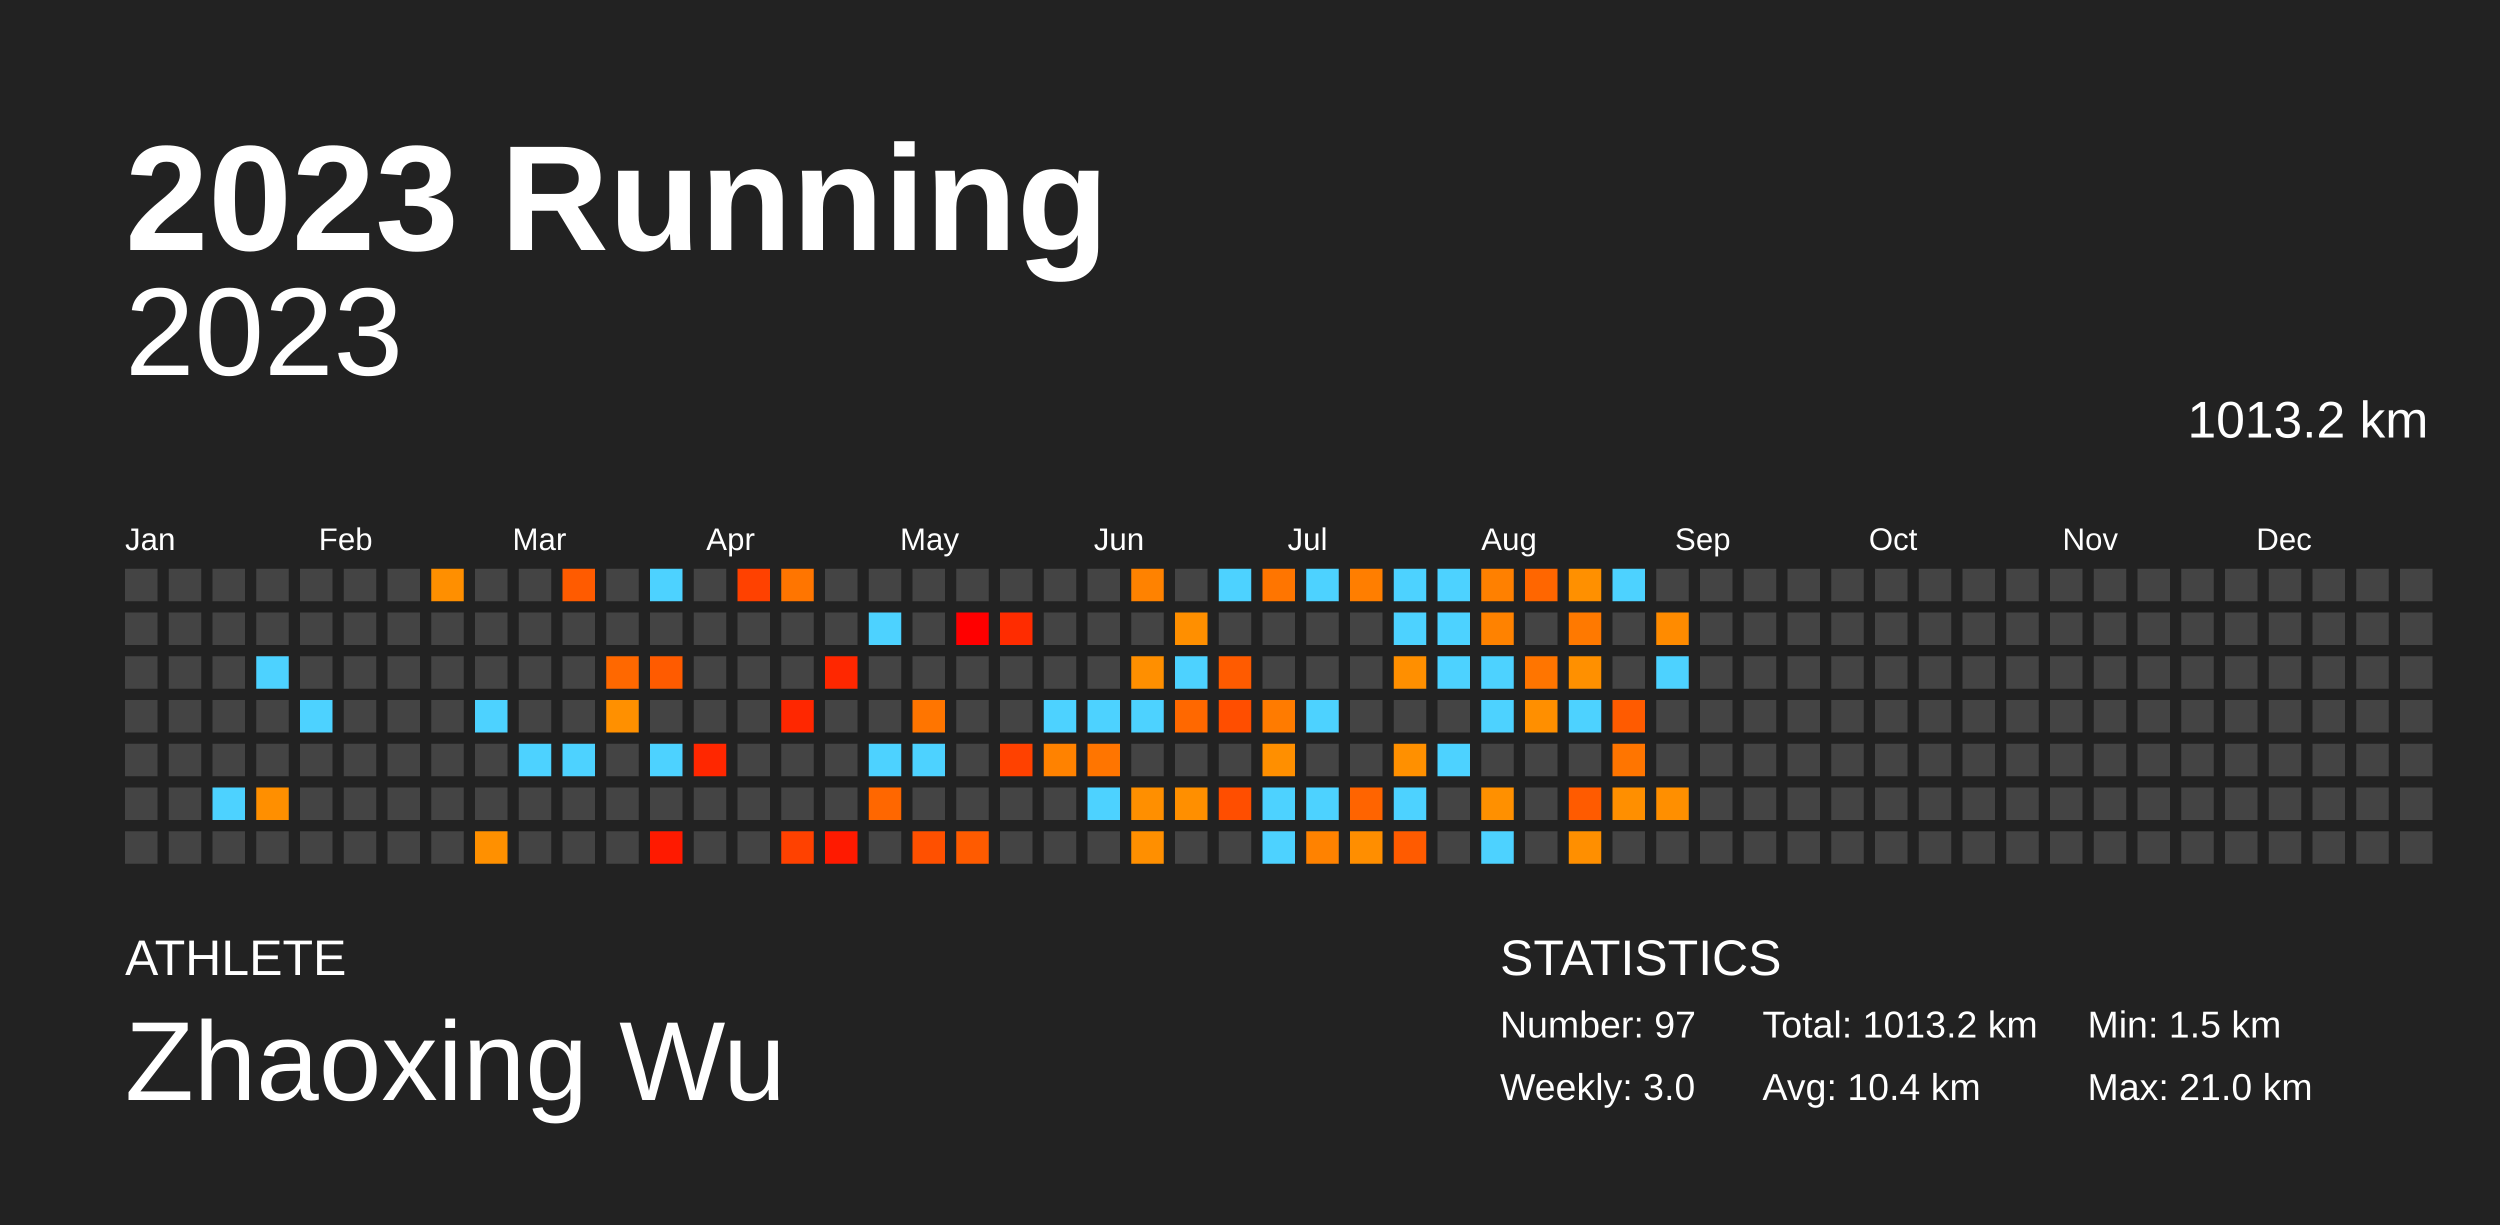
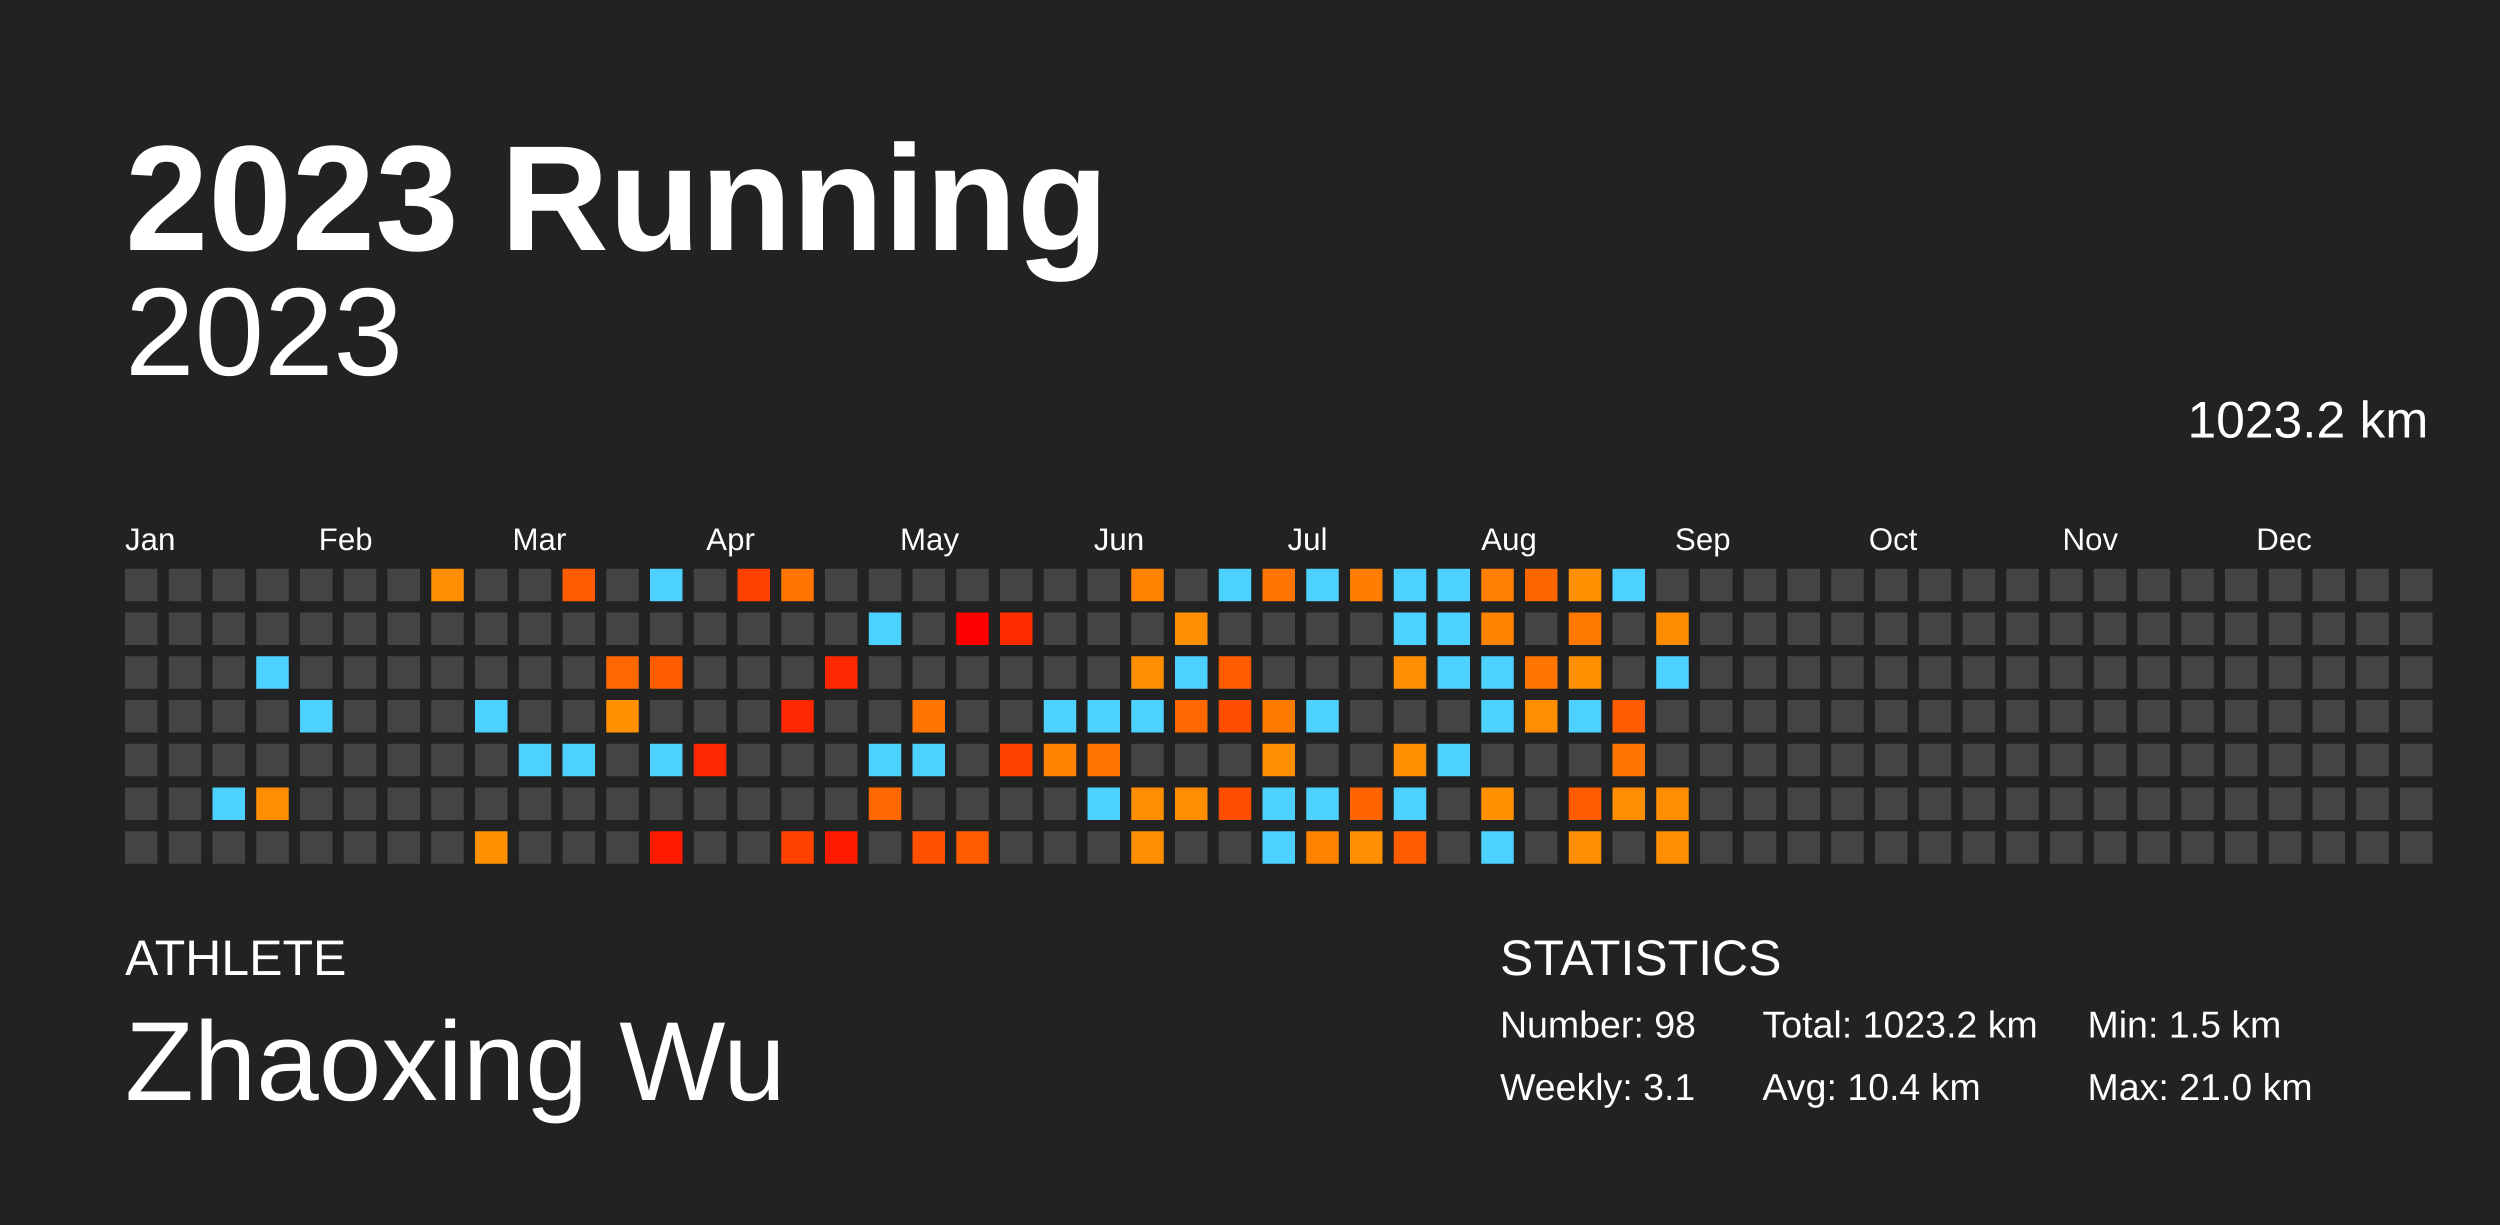
<svg xmlns="http://www.w3.org/2000/svg" baseProfile="full" height="98mm" version="1.1" viewBox="0,0,200,98" width="200mm">
  <defs />
  <rect fill="#222222" height="98" width="200" x="0" y="0" />
  <text fill="#FFFFFF" style="font-size:12px; font-family:Arial; font-weight:bold;" x="10" y="20">2023 Running</text>
  <text fill="#FFFFFF" style="font-size:4px; font-family:Arial" x="10" y="78">ATHLETE</text>
  <text fill="#FFFFFF" style="font-size:9px; font-family:Arial" x="10" y="88">Zhaoxing Wu</text>
  <text fill="#FFFFFF" style="font-size:4px; font-family:Arial" x="120" y="78">STATISTICS</text>
-   <text fill="#FFFFFF" style="font-size:3px; font-family:Arial" x="120" y="83">Number: 97</text>
-   <text fill="#FFFFFF" style="font-size:3px; font-family:Arial" x="120" y="88">Weekly: 3.0</text>
-   <text fill="#FFFFFF" style="font-size:3px; font-family:Arial" x="141" y="83">Total: 1013.2 km</text>
+   <text fill="#FFFFFF" style="font-size:3px; font-family:Arial" x="120" y="83">Number: 98</text>
+   <text fill="#FFFFFF" style="font-size:3px; font-family:Arial" x="120" y="88">Weekly: 3.1</text>
+   <text fill="#FFFFFF" style="font-size:3px; font-family:Arial" x="141" y="83">Total: 1023.2 km</text>
  <text fill="#FFFFFF" style="font-size:3px; font-family:Arial" x="141" y="88">Avg: 10.4 km</text>
  <text fill="#FFFFFF" style="font-size:3px; font-family:Arial" x="167" y="83">Min: 1.5 km</text>
  <text fill="#FFFFFF" style="font-size:3px; font-family:Arial" x="167" y="88">Max: 21.0 km</text>
  <text alignment-baseline="hanging" fill="#FFFFFF" style="font-size:10.0px; font-family:Arial;" x="10" y="30">2023</text>
-   <text alignment-baseline="hanging" fill="#FFFFFF" style="font-size:4.125px; font-family:Arial;" x="175" y="35">1013.2 km</text>
+   <text alignment-baseline="hanging" fill="#FFFFFF" style="font-size:4.125px; font-family:Arial;" x="175" y="35">1023.2 km</text>
  <text fill="#FFFFFF" style="font-size:2.5px; font-family:Arial" x="10.0" y="44">Jan</text>
  <text fill="#FFFFFF" style="font-size:2.5px; font-family:Arial" x="25.5" y="44">Feb</text>
  <text fill="#FFFFFF" style="font-size:2.5px; font-family:Arial" x="41.0" y="44">Mar</text>
  <text fill="#FFFFFF" style="font-size:2.5px; font-family:Arial" x="56.5" y="44">Apr</text>
  <text fill="#FFFFFF" style="font-size:2.5px; font-family:Arial" x="72.0" y="44">May</text>
  <text fill="#FFFFFF" style="font-size:2.5px; font-family:Arial" x="87.5" y="44">Jun</text>
  <text fill="#FFFFFF" style="font-size:2.5px; font-family:Arial" x="103.0" y="44">Jul</text>
  <text fill="#FFFFFF" style="font-size:2.5px; font-family:Arial" x="118.5" y="44">Aug</text>
  <text fill="#FFFFFF" style="font-size:2.5px; font-family:Arial" x="134.0" y="44">Sep</text>
  <text fill="#FFFFFF" style="font-size:2.5px; font-family:Arial" x="149.5" y="44">Oct</text>
  <text fill="#FFFFFF" style="font-size:2.5px; font-family:Arial" x="165.0" y="44">Nov</text>
  <text fill="#FFFFFF" style="font-size:2.5px; font-family:Arial" x="180.5" y="44">Dec</text>
  <rect fill="#444444" height="2.6" width="2.6" x="10.0" y="45.5" />
  <rect fill="#444444" height="2.6" width="2.6" x="10.0" y="49.0" />
  <rect fill="#444444" height="2.6" width="2.6" x="10.0" y="52.5" />
  <rect fill="#444444" height="2.6" width="2.6" x="10.0" y="56.0" />
  <rect fill="#444444" height="2.6" width="2.6" x="10.0" y="59.5" />
  <rect fill="#444444" height="2.6" width="2.6" x="10.0" y="63.0" />
  <rect fill="#444444" height="2.6" width="2.6" x="10.0" y="66.5" />
  <rect fill="#444444" height="2.6" width="2.6" x="13.5" y="45.5" />
  <rect fill="#444444" height="2.6" width="2.6" x="13.5" y="49.0" />
  <rect fill="#444444" height="2.6" width="2.6" x="13.5" y="52.5" />
  <rect fill="#444444" height="2.6" width="2.6" x="13.5" y="56.0" />
  <rect fill="#444444" height="2.6" width="2.6" x="13.5" y="59.5" />
  <rect fill="#444444" height="2.6" width="2.6" x="13.5" y="63.0" />
  <rect fill="#444444" height="2.6" width="2.6" x="13.5" y="66.5" />
  <rect fill="#444444" height="2.6" width="2.6" x="17.0" y="45.5" />
  <rect fill="#444444" height="2.6" width="2.6" x="17.0" y="49.0" />
  <rect fill="#444444" height="2.6" width="2.6" x="17.0" y="52.5" />
  <rect fill="#444444" height="2.6" width="2.6" x="17.0" y="56.0" />
  <rect fill="#444444" height="2.6" width="2.6" x="17.0" y="59.5" />
  <rect fill="#4dd2ff" height="2.6" width="2.6" x="17.0" y="63.0" />
  <rect fill="#444444" height="2.6" width="2.6" x="17.0" y="66.5" />
  <rect fill="#444444" height="2.6" width="2.6" x="20.5" y="45.5" />
  <rect fill="#444444" height="2.6" width="2.6" x="20.5" y="49.0" />
  <rect fill="#4dd2ff" height="2.6" width="2.6" x="20.5" y="52.5" />
  <rect fill="#444444" height="2.6" width="2.6" x="20.5" y="56.0" />
  <rect fill="#444444" height="2.6" width="2.6" x="20.5" y="59.5" />
  <rect fill="#ff8f00" height="2.6" width="2.6" x="20.5" y="63.0" />
  <rect fill="#444444" height="2.6" width="2.6" x="20.5" y="66.5" />
  <rect fill="#444444" height="2.6" width="2.6" x="24.0" y="45.5" />
  <rect fill="#444444" height="2.6" width="2.6" x="24.0" y="49.0" />
  <rect fill="#444444" height="2.6" width="2.6" x="24.0" y="52.5" />
  <rect fill="#4dd2ff" height="2.6" width="2.6" x="24.0" y="56.0" />
  <rect fill="#444444" height="2.6" width="2.6" x="24.0" y="59.5" />
  <rect fill="#444444" height="2.6" width="2.6" x="24.0" y="63.0" />
  <rect fill="#444444" height="2.6" width="2.6" x="24.0" y="66.5" />
  <rect fill="#444444" height="2.6" width="2.6" x="27.5" y="45.5" />
  <rect fill="#444444" height="2.6" width="2.6" x="27.5" y="49.0" />
  <rect fill="#444444" height="2.6" width="2.6" x="27.5" y="52.5" />
  <rect fill="#444444" height="2.6" width="2.6" x="27.5" y="56.0" />
  <rect fill="#444444" height="2.6" width="2.6" x="27.5" y="59.5" />
  <rect fill="#444444" height="2.6" width="2.6" x="27.5" y="63.0" />
  <rect fill="#444444" height="2.6" width="2.6" x="27.5" y="66.5" />
  <rect fill="#444444" height="2.6" width="2.6" x="31.0" y="45.5" />
  <rect fill="#444444" height="2.6" width="2.6" x="31.0" y="49.0" />
  <rect fill="#444444" height="2.6" width="2.6" x="31.0" y="52.5" />
  <rect fill="#444444" height="2.6" width="2.6" x="31.0" y="56.0" />
  <rect fill="#444444" height="2.6" width="2.6" x="31.0" y="59.5" />
  <rect fill="#444444" height="2.6" width="2.6" x="31.0" y="63.0" />
  <rect fill="#444444" height="2.6" width="2.6" x="31.0" y="66.5" />
  <rect fill="#ff8f00" height="2.6" width="2.6" x="34.5" y="45.5" />
  <rect fill="#444444" height="2.6" width="2.6" x="34.5" y="49.0" />
  <rect fill="#444444" height="2.6" width="2.6" x="34.5" y="52.5" />
  <rect fill="#444444" height="2.6" width="2.6" x="34.5" y="56.0" />
  <rect fill="#444444" height="2.6" width="2.6" x="34.5" y="59.5" />
  <rect fill="#444444" height="2.6" width="2.6" x="34.5" y="63.0" />
  <rect fill="#444444" height="2.6" width="2.6" x="34.5" y="66.5" />
  <rect fill="#444444" height="2.6" width="2.6" x="38.0" y="45.5" />
  <rect fill="#444444" height="2.6" width="2.6" x="38.0" y="49.0" />
  <rect fill="#444444" height="2.6" width="2.6" x="38.0" y="52.5" />
  <rect fill="#4dd2ff" height="2.6" width="2.6" x="38.0" y="56.0" />
  <rect fill="#444444" height="2.6" width="2.6" x="38.0" y="59.5" />
  <rect fill="#444444" height="2.6" width="2.6" x="38.0" y="63.0" />
  <rect fill="#ff9000" height="2.6" width="2.6" x="38.0" y="66.5" />
  <rect fill="#444444" height="2.6" width="2.6" x="41.5" y="45.5" />
  <rect fill="#444444" height="2.6" width="2.6" x="41.5" y="49.0" />
  <rect fill="#444444" height="2.6" width="2.6" x="41.5" y="52.5" />
  <rect fill="#444444" height="2.6" width="2.6" x="41.5" y="56.0" />
  <rect fill="#4dd2ff" height="2.6" width="2.6" x="41.5" y="59.5" />
  <rect fill="#444444" height="2.6" width="2.6" x="41.5" y="63.0" />
  <rect fill="#444444" height="2.6" width="2.6" x="41.5" y="66.5" />
  <rect fill="#ff5b00" height="2.6" width="2.6" x="45.0" y="45.5" />
  <rect fill="#444444" height="2.6" width="2.6" x="45.0" y="49.0" />
  <rect fill="#444444" height="2.6" width="2.6" x="45.0" y="52.5" />
  <rect fill="#444444" height="2.6" width="2.6" x="45.0" y="56.0" />
  <rect fill="#4dd2ff" height="2.6" width="2.6" x="45.0" y="59.5" />
  <rect fill="#444444" height="2.6" width="2.6" x="45.0" y="63.0" />
  <rect fill="#444444" height="2.6" width="2.6" x="45.0" y="66.5" />
  <rect fill="#444444" height="2.6" width="2.6" x="48.5" y="45.5" />
  <rect fill="#444444" height="2.6" width="2.6" x="48.5" y="49.0" />
  <rect fill="#ff6800" height="2.6" width="2.6" x="48.5" y="52.5" />
  <rect fill="#ff9000" height="2.6" width="2.6" x="48.5" y="56.0" />
  <rect fill="#444444" height="2.6" width="2.6" x="48.5" y="59.5" />
  <rect fill="#444444" height="2.6" width="2.6" x="48.5" y="63.0" />
  <rect fill="#444444" height="2.6" width="2.6" x="48.5" y="66.5" />
  <rect fill="#4dd2ff" height="2.6" width="2.6" x="52.0" y="45.5" />
  <rect fill="#444444" height="2.6" width="2.6" x="52.0" y="49.0" />
  <rect fill="#ff5b00" height="2.6" width="2.6" x="52.0" y="52.5" />
  <rect fill="#444444" height="2.6" width="2.6" x="52.0" y="56.0" />
  <rect fill="#4dd2ff" height="2.6" width="2.6" x="52.0" y="59.5" />
  <rect fill="#444444" height="2.6" width="2.6" x="52.0" y="63.0" />
  <rect fill="#ff1a00" height="2.6" width="2.6" x="52.0" y="66.5" />
  <rect fill="#444444" height="2.6" width="2.6" x="55.5" y="45.5" />
  <rect fill="#444444" height="2.6" width="2.6" x="55.5" y="49.0" />
  <rect fill="#444444" height="2.6" width="2.6" x="55.5" y="52.5" />
  <rect fill="#444444" height="2.6" width="2.6" x="55.5" y="56.0" />
  <rect fill="#ff2700" height="2.6" width="2.6" x="55.5" y="59.5" />
  <rect fill="#444444" height="2.6" width="2.6" x="55.5" y="63.0" />
  <rect fill="#444444" height="2.6" width="2.6" x="55.5" y="66.5" />
  <rect fill="#ff4100" height="2.6" width="2.6" x="59.0" y="45.5" />
  <rect fill="#444444" height="2.6" width="2.6" x="59.0" y="49.0" />
  <rect fill="#444444" height="2.6" width="2.6" x="59.0" y="52.5" />
  <rect fill="#444444" height="2.6" width="2.6" x="59.0" y="56.0" />
  <rect fill="#444444" height="2.6" width="2.6" x="59.0" y="59.5" />
  <rect fill="#444444" height="2.6" width="2.6" x="59.0" y="63.0" />
  <rect fill="#444444" height="2.6" width="2.6" x="59.0" y="66.5" />
  <rect fill="#ff7500" height="2.6" width="2.6" x="62.5" y="45.5" />
  <rect fill="#444444" height="2.6" width="2.6" x="62.5" y="49.0" />
  <rect fill="#444444" height="2.6" width="2.6" x="62.5" y="52.5" />
  <rect fill="#ff2700" height="2.6" width="2.6" x="62.5" y="56.0" />
  <rect fill="#444444" height="2.6" width="2.6" x="62.5" y="59.5" />
  <rect fill="#444444" height="2.6" width="2.6" x="62.5" y="63.0" />
  <rect fill="#ff4100" height="2.6" width="2.6" x="62.5" y="66.5" />
  <rect fill="#444444" height="2.6" width="2.6" x="66.0" y="45.5" />
  <rect fill="#444444" height="2.6" width="2.6" x="66.0" y="49.0" />
  <rect fill="#ff2700" height="2.6" width="2.6" x="66.0" y="52.5" />
  <rect fill="#444444" height="2.6" width="2.6" x="66.0" y="56.0" />
  <rect fill="#444444" height="2.6" width="2.6" x="66.0" y="59.5" />
  <rect fill="#444444" height="2.6" width="2.6" x="66.0" y="63.0" />
  <rect fill="#ff1a00" height="2.6" width="2.6" x="66.0" y="66.5" />
  <rect fill="#444444" height="2.6" width="2.6" x="69.5" y="45.5" />
  <rect fill="#4dd2ff" height="2.6" width="2.6" x="69.5" y="49.0" />
  <rect fill="#444444" height="2.6" width="2.6" x="69.5" y="52.5" />
  <rect fill="#444444" height="2.6" width="2.6" x="69.5" y="56.0" />
  <rect fill="#4dd2ff" height="2.6" width="2.6" x="69.5" y="59.5" />
  <rect fill="#ff6700" height="2.6" width="2.6" x="69.5" y="63.0" />
  <rect fill="#444444" height="2.6" width="2.6" x="69.5" y="66.5" />
  <rect fill="#444444" height="2.6" width="2.6" x="73.0" y="45.5" />
  <rect fill="#444444" height="2.6" width="2.6" x="73.0" y="49.0" />
  <rect fill="#444444" height="2.6" width="2.6" x="73.0" y="52.5" />
  <rect fill="#ff7500" height="2.6" width="2.6" x="73.0" y="56.0" />
  <rect fill="#4dd2ff" height="2.6" width="2.6" x="73.0" y="59.5" />
  <rect fill="#444444" height="2.6" width="2.6" x="73.0" y="63.0" />
  <rect fill="#ff5000" height="2.6" width="2.6" x="73.0" y="66.5" />
  <rect fill="#444444" height="2.6" width="2.6" x="76.5" y="45.5" />
  <rect fill="red" height="2.6" width="2.6" x="76.5" y="49.0" />
  <rect fill="#444444" height="2.6" width="2.6" x="76.5" y="52.5" />
  <rect fill="#444444" height="2.6" width="2.6" x="76.5" y="56.0" />
  <rect fill="#444444" height="2.6" width="2.6" x="76.5" y="59.5" />
  <rect fill="#444444" height="2.6" width="2.6" x="76.5" y="63.0" />
  <rect fill="#ff5b00" height="2.6" width="2.6" x="76.5" y="66.5" />
  <rect fill="#444444" height="2.6" width="2.6" x="80.0" y="45.5" />
  <rect fill="#ff2c00" height="2.6" width="2.6" x="80.0" y="49.0" />
  <rect fill="#444444" height="2.6" width="2.6" x="80.0" y="52.5" />
  <rect fill="#444444" height="2.6" width="2.6" x="80.0" y="56.0" />
  <rect fill="#ff4100" height="2.6" width="2.6" x="80.0" y="59.5" />
  <rect fill="#444444" height="2.6" width="2.6" x="80.0" y="63.0" />
  <rect fill="#444444" height="2.6" width="2.6" x="80.0" y="66.5" />
  <rect fill="#444444" height="2.6" width="2.6" x="83.5" y="45.5" />
  <rect fill="#444444" height="2.6" width="2.6" x="83.5" y="49.0" />
  <rect fill="#444444" height="2.6" width="2.6" x="83.5" y="52.5" />
  <rect fill="#4dd2ff" height="2.6" width="2.6" x="83.5" y="56.0" />
  <rect fill="#ff8200" height="2.6" width="2.6" x="83.5" y="59.5" />
  <rect fill="#444444" height="2.6" width="2.6" x="83.5" y="63.0" />
  <rect fill="#444444" height="2.6" width="2.6" x="83.5" y="66.5" />
  <rect fill="#444444" height="2.6" width="2.6" x="87.0" y="45.5" />
  <rect fill="#444444" height="2.6" width="2.6" x="87.0" y="49.0" />
  <rect fill="#444444" height="2.6" width="2.6" x="87.0" y="52.5" />
  <rect fill="#4dd2ff" height="2.6" width="2.6" x="87.0" y="56.0" />
  <rect fill="#ff7500" height="2.6" width="2.6" x="87.0" y="59.5" />
  <rect fill="#4dd2ff" height="2.6" width="2.6" x="87.0" y="63.0" />
  <rect fill="#444444" height="2.6" width="2.6" x="87.0" y="66.5" />
  <rect fill="#ff8200" height="2.6" width="2.6" x="90.5" y="45.5" />
  <rect fill="#444444" height="2.6" width="2.6" x="90.5" y="49.0" />
  <rect fill="#ff8f00" height="2.6" width="2.6" x="90.5" y="52.5" />
  <rect fill="#4dd2ff" height="2.6" width="2.6" x="90.5" y="56.0" />
  <rect fill="#444444" height="2.6" width="2.6" x="90.5" y="59.5" />
  <rect fill="#ff8f00" height="2.6" width="2.6" x="90.5" y="63.0" />
  <rect fill="#ff8f00" height="2.6" width="2.6" x="90.5" y="66.5" />
  <rect fill="#444444" height="2.6" width="2.6" x="94.0" y="45.5" />
  <rect fill="#ff8f00" height="2.6" width="2.6" x="94.0" y="49.0" />
  <rect fill="#4dd2ff" height="2.6" width="2.6" x="94.0" y="52.5" />
  <rect fill="#ff6800" height="2.6" width="2.6" x="94.0" y="56.0" />
  <rect fill="#444444" height="2.6" width="2.6" x="94.0" y="59.5" />
  <rect fill="#ff8f00" height="2.6" width="2.6" x="94.0" y="63.0" />
  <rect fill="#444444" height="2.6" width="2.6" x="94.0" y="66.5" />
  <rect fill="#4dd2ff" height="2.6" width="2.6" x="97.5" y="45.5" />
  <rect fill="#444444" height="2.6" width="2.6" x="97.5" y="49.0" />
  <rect fill="#ff5b00" height="2.6" width="2.6" x="97.5" y="52.5" />
  <rect fill="#ff4e00" height="2.6" width="2.6" x="97.5" y="56.0" />
  <rect fill="#444444" height="2.6" width="2.6" x="97.5" y="59.5" />
  <rect fill="#ff4e00" height="2.6" width="2.6" x="97.5" y="63.0" />
  <rect fill="#444444" height="2.6" width="2.6" x="97.5" y="66.5" />
  <rect fill="#ff7500" height="2.6" width="2.6" x="101.0" y="45.5" />
  <rect fill="#444444" height="2.6" width="2.6" x="101.0" y="49.0" />
  <rect fill="#444444" height="2.6" width="2.6" x="101.0" y="52.5" />
  <rect fill="#ff7b00" height="2.6" width="2.6" x="101.0" y="56.0" />
  <rect fill="#ff8f00" height="2.6" width="2.6" x="101.0" y="59.5" />
  <rect fill="#4dd2ff" height="2.6" width="2.6" x="101.0" y="63.0" />
  <rect fill="#4dd2ff" height="2.6" width="2.6" x="101.0" y="66.5" />
  <rect fill="#4dd2ff" height="2.6" width="2.6" x="104.5" y="45.5" />
  <rect fill="#444444" height="2.6" width="2.6" x="104.5" y="49.0" />
  <rect fill="#444444" height="2.6" width="2.6" x="104.5" y="52.5" />
  <rect fill="#4dd2ff" height="2.6" width="2.6" x="104.5" y="56.0" />
  <rect fill="#444444" height="2.6" width="2.6" x="104.5" y="59.5" />
  <rect fill="#4dd2ff" height="2.6" width="2.6" x="104.5" y="63.0" />
  <rect fill="#ff8200" height="2.6" width="2.6" x="104.5" y="66.5" />
  <rect fill="#ff7e00" height="2.6" width="2.6" x="108.0" y="45.5" />
  <rect fill="#444444" height="2.6" width="2.6" x="108.0" y="49.0" />
  <rect fill="#444444" height="2.6" width="2.6" x="108.0" y="52.5" />
  <rect fill="#444444" height="2.6" width="2.6" x="108.0" y="56.0" />
  <rect fill="#444444" height="2.6" width="2.6" x="108.0" y="59.5" />
  <rect fill="#ff6400" height="2.6" width="2.6" x="108.0" y="63.0" />
  <rect fill="#ff8e00" height="2.6" width="2.6" x="108.0" y="66.5" />
  <rect fill="#4dd2ff" height="2.6" width="2.6" x="111.5" y="45.5" />
  <rect fill="#4dd2ff" height="2.6" width="2.6" x="111.5" y="49.0" />
  <rect fill="#ff8f00" height="2.6" width="2.6" x="111.5" y="52.5" />
  <rect fill="#444444" height="2.6" width="2.6" x="111.5" y="56.0" />
  <rect fill="#ff9000" height="2.6" width="2.6" x="111.5" y="59.5" />
  <rect fill="#4dd2ff" height="2.6" width="2.6" x="111.5" y="63.0" />
  <rect fill="#ff5b00" height="2.6" width="2.6" x="111.5" y="66.5" />
  <rect fill="#4dd2ff" height="2.6" width="2.6" x="115.0" y="45.5" />
  <rect fill="#4dd2ff" height="2.6" width="2.6" x="115.0" y="49.0" />
  <rect fill="#4dd2ff" height="2.6" width="2.6" x="115.0" y="52.5" />
  <rect fill="#444444" height="2.6" width="2.6" x="115.0" y="56.0" />
  <rect fill="#4dd2ff" height="2.6" width="2.6" x="115.0" y="59.5" />
  <rect fill="#444444" height="2.6" width="2.6" x="115.0" y="63.0" />
  <rect fill="#444444" height="2.6" width="2.6" x="115.0" y="66.5" />
  <rect fill="#ff8000" height="2.6" width="2.6" x="118.5" y="45.5" />
  <rect fill="#ff8200" height="2.6" width="2.6" x="118.5" y="49.0" />
  <rect fill="#4dd2ff" height="2.6" width="2.6" x="118.5" y="52.5" />
  <rect fill="#4dd2ff" height="2.6" width="2.6" x="118.5" y="56.0" />
  <rect fill="#444444" height="2.6" width="2.6" x="118.5" y="59.5" />
  <rect fill="#ff9000" height="2.6" width="2.6" x="118.5" y="63.0" />
  <rect fill="#4dd2ff" height="2.6" width="2.6" x="118.5" y="66.5" />
  <rect fill="#ff6600" height="2.6" width="2.6" x="122.0" y="45.5" />
  <rect fill="#444444" height="2.6" width="2.6" x="122.0" y="49.0" />
  <rect fill="#ff7500" height="2.6" width="2.6" x="122.0" y="52.5" />
  <rect fill="#ff8f00" height="2.6" width="2.6" x="122.0" y="56.0" />
  <rect fill="#444444" height="2.6" width="2.6" x="122.0" y="59.5" />
  <rect fill="#444444" height="2.6" width="2.6" x="122.0" y="63.0" />
  <rect fill="#444444" height="2.6" width="2.6" x="122.0" y="66.5" />
  <rect fill="#ff9000" height="2.6" width="2.6" x="125.5" y="45.5" />
  <rect fill="#ff7900" height="2.6" width="2.6" x="125.5" y="49.0" />
  <rect fill="#ff9000" height="2.6" width="2.6" x="125.5" y="52.5" />
  <rect fill="#4dd2ff" height="2.6" width="2.6" x="125.5" y="56.0" />
  <rect fill="#444444" height="2.6" width="2.6" x="125.5" y="59.5" />
  <rect fill="#ff5b00" height="2.6" width="2.6" x="125.5" y="63.0" />
  <rect fill="#ff8f00" height="2.6" width="2.6" x="125.5" y="66.5" />
  <rect fill="#4dd2ff" height="2.6" width="2.6" x="129.0" y="45.5" />
  <rect fill="#444444" height="2.6" width="2.6" x="129.0" y="49.0" />
  <rect fill="#444444" height="2.6" width="2.6" x="129.0" y="52.5" />
  <rect fill="#ff5b00" height="2.6" width="2.6" x="129.0" y="56.0" />
  <rect fill="#ff7500" height="2.6" width="2.6" x="129.0" y="59.5" />
  <rect fill="#ff8f00" height="2.6" width="2.6" x="129.0" y="63.0" />
  <rect fill="#444444" height="2.6" width="2.6" x="129.0" y="66.5" />
  <rect fill="#444444" height="2.6" width="2.6" x="132.5" y="45.5" />
  <rect fill="#ff8b00" height="2.6" width="2.6" x="132.5" y="49.0" />
  <rect fill="#4dd2ff" height="2.6" width="2.6" x="132.5" y="52.5" />
  <rect fill="#444444" height="2.6" width="2.6" x="132.5" y="56.0" />
  <rect fill="#444444" height="2.6" width="2.6" x="132.5" y="59.5" />
  <rect fill="#ff8f00" height="2.6" width="2.6" x="132.5" y="63.0" />
-   <rect fill="#444444" height="2.6" width="2.6" x="132.5" y="66.5" />
+   <rect fill="#ff8f00" height="2.6" width="2.6" x="132.5" y="66.5" />
  <rect fill="#444444" height="2.6" width="2.6" x="136.0" y="45.5" />
  <rect fill="#444444" height="2.6" width="2.6" x="136.0" y="49.0" />
  <rect fill="#444444" height="2.6" width="2.6" x="136.0" y="52.5" />
  <rect fill="#444444" height="2.6" width="2.6" x="136.0" y="56.0" />
  <rect fill="#444444" height="2.6" width="2.6" x="136.0" y="59.5" />
  <rect fill="#444444" height="2.6" width="2.6" x="136.0" y="63.0" />
  <rect fill="#444444" height="2.6" width="2.6" x="136.0" y="66.5" />
  <rect fill="#444444" height="2.6" width="2.6" x="139.5" y="45.5" />
  <rect fill="#444444" height="2.6" width="2.6" x="139.5" y="49.0" />
  <rect fill="#444444" height="2.6" width="2.6" x="139.5" y="52.5" />
  <rect fill="#444444" height="2.6" width="2.6" x="139.5" y="56.0" />
  <rect fill="#444444" height="2.6" width="2.6" x="139.5" y="59.5" />
  <rect fill="#444444" height="2.6" width="2.6" x="139.5" y="63.0" />
  <rect fill="#444444" height="2.6" width="2.6" x="139.5" y="66.5" />
  <rect fill="#444444" height="2.6" width="2.6" x="143.0" y="45.5" />
  <rect fill="#444444" height="2.6" width="2.6" x="143.0" y="49.0" />
  <rect fill="#444444" height="2.6" width="2.6" x="143.0" y="52.5" />
  <rect fill="#444444" height="2.6" width="2.6" x="143.0" y="56.0" />
  <rect fill="#444444" height="2.6" width="2.6" x="143.0" y="59.5" />
  <rect fill="#444444" height="2.6" width="2.6" x="143.0" y="63.0" />
  <rect fill="#444444" height="2.6" width="2.6" x="143.0" y="66.5" />
  <rect fill="#444444" height="2.6" width="2.6" x="146.5" y="45.5" />
  <rect fill="#444444" height="2.6" width="2.6" x="146.5" y="49.0" />
  <rect fill="#444444" height="2.6" width="2.6" x="146.5" y="52.5" />
  <rect fill="#444444" height="2.6" width="2.6" x="146.5" y="56.0" />
  <rect fill="#444444" height="2.6" width="2.6" x="146.5" y="59.5" />
  <rect fill="#444444" height="2.6" width="2.6" x="146.5" y="63.0" />
  <rect fill="#444444" height="2.6" width="2.6" x="146.5" y="66.5" />
  <rect fill="#444444" height="2.6" width="2.6" x="150.0" y="45.5" />
  <rect fill="#444444" height="2.6" width="2.6" x="150.0" y="49.0" />
  <rect fill="#444444" height="2.6" width="2.6" x="150.0" y="52.5" />
  <rect fill="#444444" height="2.6" width="2.6" x="150.0" y="56.0" />
  <rect fill="#444444" height="2.6" width="2.6" x="150.0" y="59.5" />
  <rect fill="#444444" height="2.6" width="2.6" x="150.0" y="63.0" />
  <rect fill="#444444" height="2.6" width="2.6" x="150.0" y="66.5" />
  <rect fill="#444444" height="2.6" width="2.6" x="153.5" y="45.5" />
  <rect fill="#444444" height="2.6" width="2.6" x="153.5" y="49.0" />
  <rect fill="#444444" height="2.6" width="2.6" x="153.5" y="52.5" />
  <rect fill="#444444" height="2.6" width="2.6" x="153.5" y="56.0" />
  <rect fill="#444444" height="2.6" width="2.6" x="153.5" y="59.5" />
  <rect fill="#444444" height="2.6" width="2.6" x="153.5" y="63.0" />
  <rect fill="#444444" height="2.6" width="2.6" x="153.5" y="66.5" />
  <rect fill="#444444" height="2.6" width="2.6" x="157.0" y="45.5" />
  <rect fill="#444444" height="2.6" width="2.6" x="157.0" y="49.0" />
  <rect fill="#444444" height="2.6" width="2.6" x="157.0" y="52.5" />
  <rect fill="#444444" height="2.6" width="2.6" x="157.0" y="56.0" />
  <rect fill="#444444" height="2.6" width="2.6" x="157.0" y="59.5" />
  <rect fill="#444444" height="2.6" width="2.6" x="157.0" y="63.0" />
  <rect fill="#444444" height="2.6" width="2.6" x="157.0" y="66.5" />
  <rect fill="#444444" height="2.6" width="2.6" x="160.5" y="45.5" />
  <rect fill="#444444" height="2.6" width="2.6" x="160.5" y="49.0" />
  <rect fill="#444444" height="2.6" width="2.6" x="160.5" y="52.5" />
  <rect fill="#444444" height="2.6" width="2.6" x="160.5" y="56.0" />
  <rect fill="#444444" height="2.6" width="2.6" x="160.5" y="59.5" />
  <rect fill="#444444" height="2.6" width="2.6" x="160.5" y="63.0" />
  <rect fill="#444444" height="2.6" width="2.6" x="160.5" y="66.5" />
  <rect fill="#444444" height="2.6" width="2.6" x="164.0" y="45.5" />
  <rect fill="#444444" height="2.6" width="2.6" x="164.0" y="49.0" />
  <rect fill="#444444" height="2.6" width="2.6" x="164.0" y="52.5" />
  <rect fill="#444444" height="2.6" width="2.6" x="164.0" y="56.0" />
  <rect fill="#444444" height="2.6" width="2.6" x="164.0" y="59.5" />
  <rect fill="#444444" height="2.6" width="2.6" x="164.0" y="63.0" />
  <rect fill="#444444" height="2.6" width="2.6" x="164.0" y="66.5" />
  <rect fill="#444444" height="2.6" width="2.6" x="167.5" y="45.5" />
  <rect fill="#444444" height="2.6" width="2.6" x="167.5" y="49.0" />
  <rect fill="#444444" height="2.6" width="2.6" x="167.5" y="52.5" />
  <rect fill="#444444" height="2.6" width="2.6" x="167.5" y="56.0" />
  <rect fill="#444444" height="2.6" width="2.6" x="167.5" y="59.5" />
  <rect fill="#444444" height="2.6" width="2.6" x="167.5" y="63.0" />
  <rect fill="#444444" height="2.6" width="2.6" x="167.5" y="66.5" />
  <rect fill="#444444" height="2.6" width="2.6" x="171.0" y="45.5" />
  <rect fill="#444444" height="2.6" width="2.6" x="171.0" y="49.0" />
  <rect fill="#444444" height="2.6" width="2.6" x="171.0" y="52.5" />
  <rect fill="#444444" height="2.6" width="2.6" x="171.0" y="56.0" />
  <rect fill="#444444" height="2.6" width="2.6" x="171.0" y="59.5" />
  <rect fill="#444444" height="2.6" width="2.6" x="171.0" y="63.0" />
  <rect fill="#444444" height="2.6" width="2.6" x="171.0" y="66.5" />
  <rect fill="#444444" height="2.6" width="2.6" x="174.5" y="45.5" />
  <rect fill="#444444" height="2.6" width="2.6" x="174.5" y="49.0" />
  <rect fill="#444444" height="2.6" width="2.6" x="174.5" y="52.5" />
  <rect fill="#444444" height="2.6" width="2.6" x="174.5" y="56.0" />
  <rect fill="#444444" height="2.6" width="2.6" x="174.5" y="59.5" />
  <rect fill="#444444" height="2.6" width="2.6" x="174.5" y="63.0" />
  <rect fill="#444444" height="2.6" width="2.6" x="174.5" y="66.5" />
  <rect fill="#444444" height="2.6" width="2.6" x="178.0" y="45.5" />
  <rect fill="#444444" height="2.6" width="2.6" x="178.0" y="49.0" />
  <rect fill="#444444" height="2.6" width="2.6" x="178.0" y="52.5" />
  <rect fill="#444444" height="2.6" width="2.6" x="178.0" y="56.0" />
  <rect fill="#444444" height="2.6" width="2.6" x="178.0" y="59.5" />
  <rect fill="#444444" height="2.6" width="2.6" x="178.0" y="63.0" />
  <rect fill="#444444" height="2.6" width="2.6" x="178.0" y="66.5" />
  <rect fill="#444444" height="2.6" width="2.6" x="181.5" y="45.5" />
  <rect fill="#444444" height="2.6" width="2.6" x="181.5" y="49.0" />
  <rect fill="#444444" height="2.6" width="2.6" x="181.5" y="52.5" />
  <rect fill="#444444" height="2.6" width="2.6" x="181.5" y="56.0" />
  <rect fill="#444444" height="2.6" width="2.6" x="181.5" y="59.5" />
  <rect fill="#444444" height="2.6" width="2.6" x="181.5" y="63.0" />
  <rect fill="#444444" height="2.6" width="2.6" x="181.5" y="66.5" />
  <rect fill="#444444" height="2.6" width="2.6" x="185.0" y="45.5" />
  <rect fill="#444444" height="2.6" width="2.6" x="185.0" y="49.0" />
  <rect fill="#444444" height="2.6" width="2.6" x="185.0" y="52.5" />
  <rect fill="#444444" height="2.6" width="2.6" x="185.0" y="56.0" />
  <rect fill="#444444" height="2.6" width="2.6" x="185.0" y="59.5" />
  <rect fill="#444444" height="2.6" width="2.6" x="185.0" y="63.0" />
  <rect fill="#444444" height="2.6" width="2.6" x="185.0" y="66.5" />
  <rect fill="#444444" height="2.6" width="2.6" x="188.5" y="45.5" />
  <rect fill="#444444" height="2.6" width="2.6" x="188.5" y="49.0" />
  <rect fill="#444444" height="2.6" width="2.6" x="188.5" y="52.5" />
  <rect fill="#444444" height="2.6" width="2.6" x="188.5" y="56.0" />
  <rect fill="#444444" height="2.6" width="2.6" x="188.5" y="59.5" />
  <rect fill="#444444" height="2.6" width="2.6" x="188.5" y="63.0" />
  <rect fill="#444444" height="2.6" width="2.6" x="188.5" y="66.5" />
  <rect fill="#444444" height="2.6" width="2.6" x="192.0" y="45.5" />
  <rect fill="#444444" height="2.6" width="2.6" x="192.0" y="49.0" />
  <rect fill="#444444" height="2.6" width="2.6" x="192.0" y="52.5" />
  <rect fill="#444444" height="2.6" width="2.6" x="192.0" y="56.0" />
  <rect fill="#444444" height="2.6" width="2.6" x="192.0" y="59.5" />
  <rect fill="#444444" height="2.6" width="2.6" x="192.0" y="63.0" />
  <rect fill="#444444" height="2.6" width="2.6" x="192.0" y="66.5" />
</svg>
